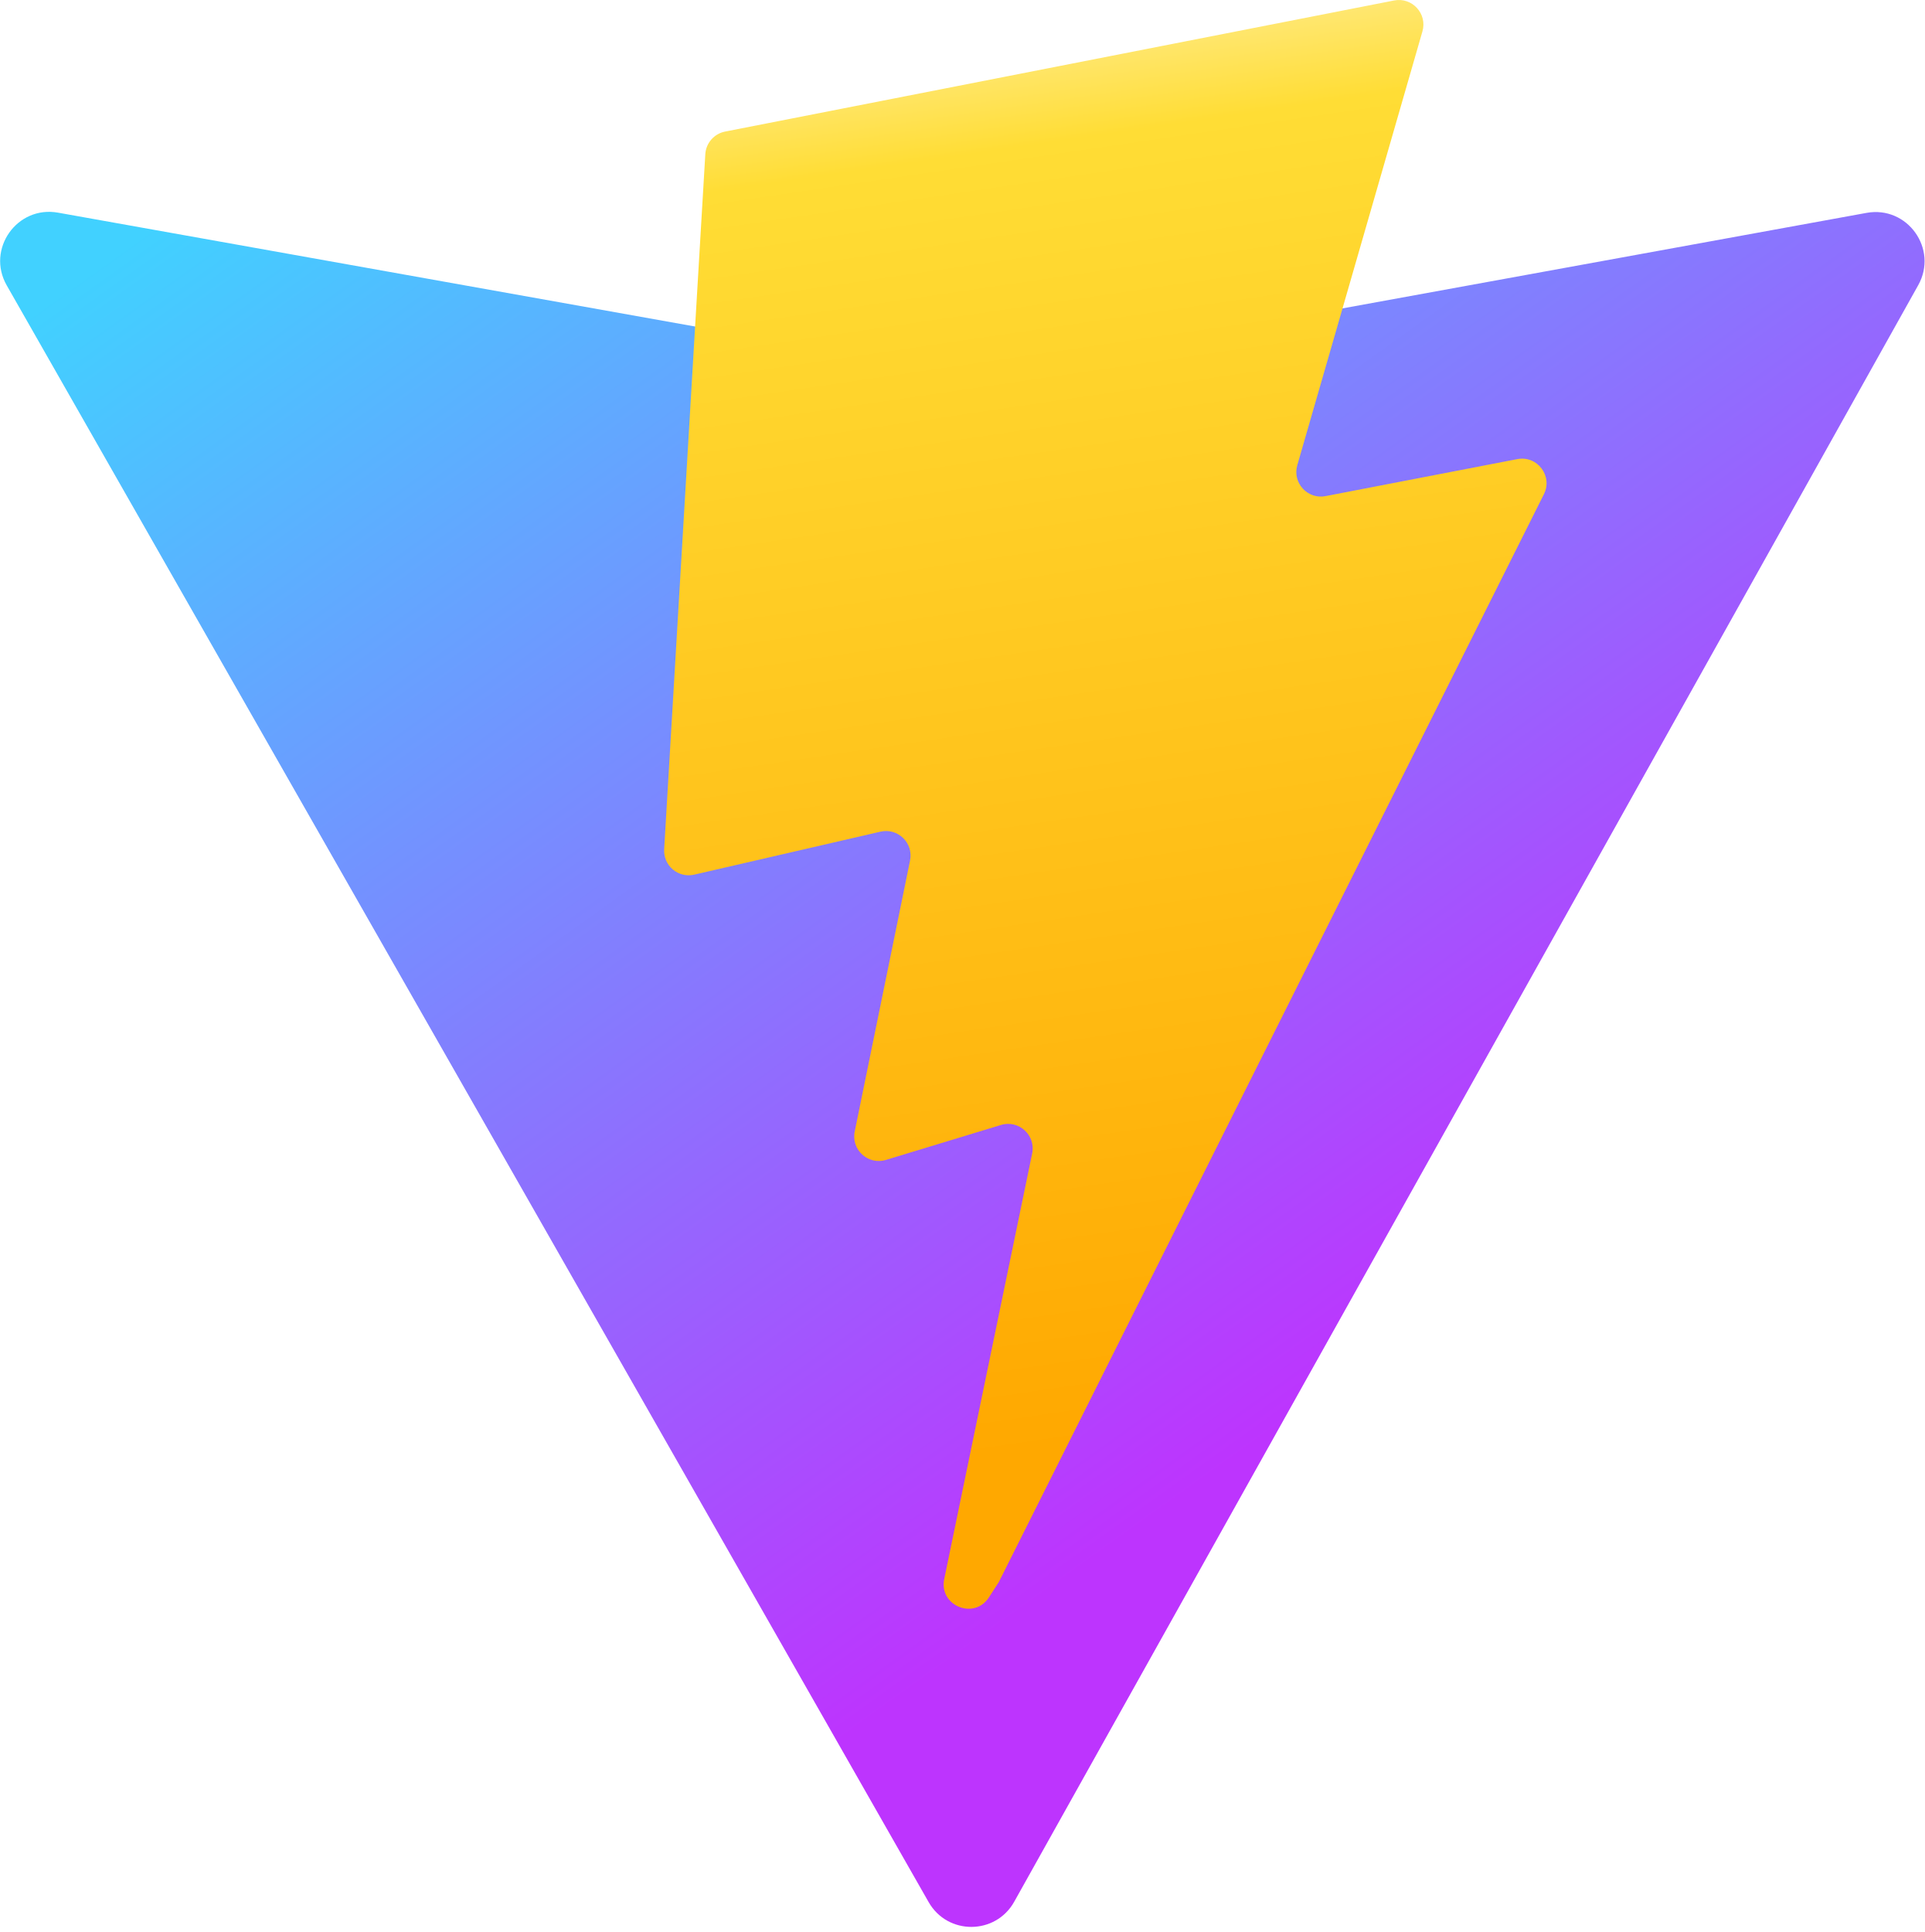
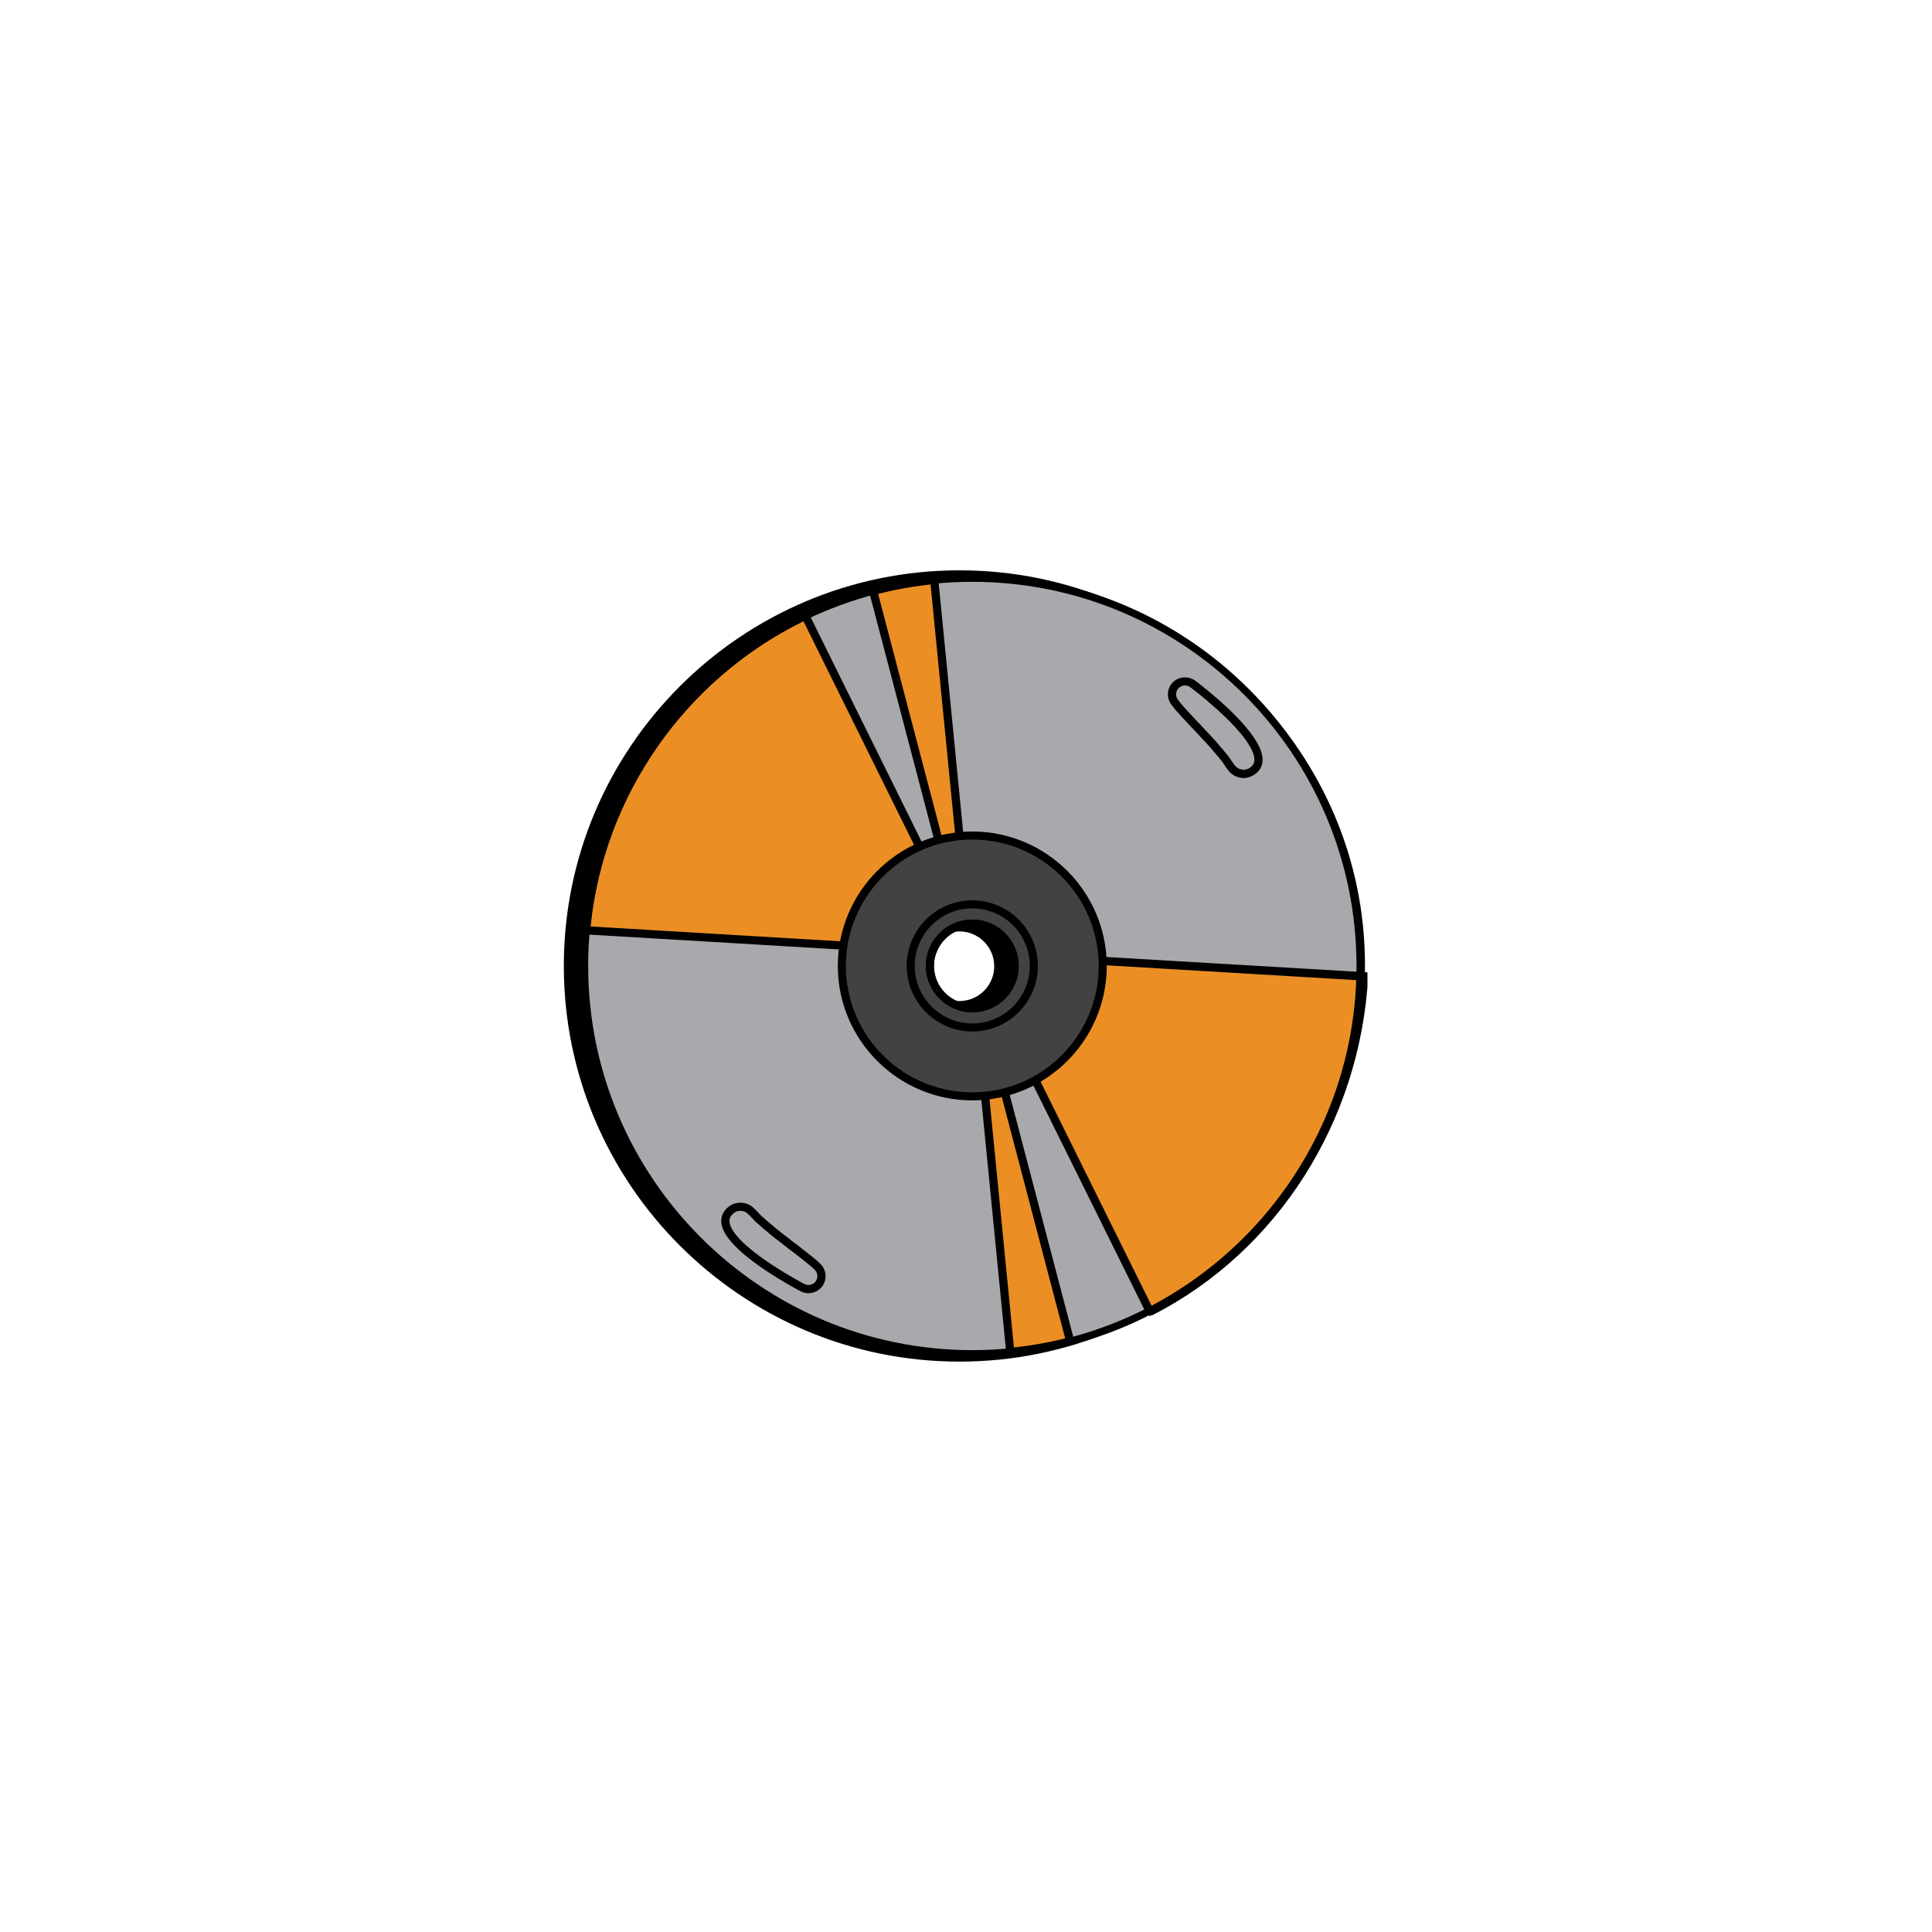
- <svg xmlns="http://www.w3.org/2000/svg" aria-hidden="true" role="img" class="iconify iconify--logos" width="31.88" height="32" preserveAspectRatio="xMidYMid meet" viewBox="0 0 256 257">
+ <svg xmlns="http://www.w3.org/2000/svg" width="500" zoomAndPan="magnify" viewBox="0 0 375 375" height="500" preserveAspectRatio="xMidYMid meet" version="1.0" style="background-color:transparent;">
  <defs>
-     <linearGradient id="IconifyId1813088fe1fbc01fb466" x1="-.828%" x2="57.636%" y1="7.652%" y2="78.411%">
-       <stop offset="0%" stop-color="#41D1FF" />
-       <stop offset="100%" stop-color="#BD34FE" />
-     </linearGradient>
-     <linearGradient id="IconifyId1813088fe1fbc01fb467" x1="43.376%" x2="50.316%" y1="2.242%" y2="89.03%">
-       <stop offset="0%" stop-color="#FFEA83" />
-       <stop offset="8.333%" stop-color="#FFDD35" />
-       <stop offset="100%" stop-color="#FFA800" />
-     </linearGradient>
+     <clipPath id="5fb867ef8b">
+       <path d="M 109.422 110.699 L 264 110.699 L 264 264.449 L 109.422 264.449 Z M 109.422 110.699 " clip-rule="nonzero" />
+     </clipPath>
+     <clipPath id="1d003c02de">
+       <path d="M 192 184 L 265.422 184 L 265.422 256 L 192 256 Z M 192 184 " clip-rule="nonzero" />
+     </clipPath>
+     <clipPath id="f5ddc470ae">
+       <path d="M 164 110.699 L 265.422 110.699 L 265.422 195 L 164 195 Z M 164 110.699 " clip-rule="nonzero" />
+     </clipPath>
  </defs>
-   <path fill="url(#IconifyId1813088fe1fbc01fb466)" d="M255.153 37.938L134.897 252.976c-2.483 4.44-8.862 4.466-11.382.048L.875 37.958c-2.746-4.814 1.371-10.646 6.827-9.67l120.385 21.517a6.537 6.537 0 0 0 2.322-.004l117.867-21.483c5.438-.991 9.574 4.796 6.877 9.62Z" />
-   <path fill="url(#IconifyId1813088fe1fbc01fb467)" d="M185.432.063L96.44 17.501a3.268 3.268 0 0 0-2.634 3.014l-5.474 92.456a3.268 3.268 0 0 0 3.997 3.378l24.777-5.718c2.318-.535 4.413 1.507 3.936 3.838l-7.361 36.047c-.495 2.426 1.782 4.5 4.151 3.78l15.304-4.649c2.372-.72 4.652 1.36 4.15 3.788l-11.698 56.621c-.732 3.542 3.979 5.473 5.943 2.437l1.313-2.028l72.516-144.72c1.215-2.423-.88-5.186-3.54-4.672l-25.505 4.922c-2.396.462-4.435-1.77-3.759-4.114l16.646-57.705c.677-2.35-1.37-4.583-3.769-4.113Z" />
+   <rect x="-37.5" width="450" fill="none" y="-37.5" height="450" fill-opacity="1" />
+   <rect x="-37.5" width="450" fill="none" y="-37.5" height="450" fill-opacity="1" />
+   <path fill="#000000" d="M 186.223 111.414 C 144.215 111.414 110.152 145.469 110.152 187.488 C 110.152 229.508 144.215 263.574 186.223 263.574 C 228.246 263.574 262.309 229.508 262.309 187.488 C 262.309 145.469 228.246 111.414 186.223 111.414 Z M 186.223 195.02 C 182.098 195.02 178.754 191.664 178.754 187.551 C 178.754 183.422 182.098 180.07 186.223 180.07 C 190.352 180.07 193.691 183.422 193.691 187.551 C 193.691 191.664 190.352 195.02 186.223 195.02 Z M 186.223 195.02 " fill-opacity="1" fill-rule="nonzero" />
+   <g clip-path="url(#5fb867ef8b)">
+     <path fill="#000000" d="M 186.223 264.289 C 143.883 264.289 109.438 229.836 109.438 187.488 C 109.438 145.148 143.883 110.699 186.223 110.699 C 228.57 110.699 263.023 145.148 263.023 187.488 C 263.023 229.836 228.57 264.289 186.223 264.289 Z M 186.223 112.133 C 144.672 112.133 110.867 145.938 110.867 187.488 C 110.867 229.047 144.672 262.859 186.223 262.859 C 227.781 262.859 261.594 229.047 261.594 187.488 C 261.594 145.938 227.781 112.133 186.223 112.133 Z M 186.223 195.734 C 181.711 195.734 178.039 192.062 178.039 187.551 C 178.039 183.031 181.711 179.355 186.223 179.355 C 190.738 179.355 194.406 183.031 194.406 187.551 C 194.406 192.062 190.734 195.734 186.223 195.734 Z M 186.223 180.785 C 182.5 180.785 179.469 183.82 179.469 187.551 C 179.469 191.273 182.5 194.305 186.223 194.305 C 189.949 194.305 192.977 191.273 192.977 187.551 C 192.977 183.82 189.949 180.785 186.223 180.785 Z M 186.223 180.785 " fill-opacity="1" fill-rule="nonzero" />
+   </g>
+   <path fill="#a8a9ac" d="M 264.656 188.695 C 264.656 163.852 251.926 140.605 233.316 126.918 C 233.301 126.902 233.402 126.902 233.391 126.891 C 224.035 120.023 213.176 115.246 201.277 113.27 C 201.262 113.258 201.262 113.258 201.25 113.258 C 197.789 112.672 194.297 112.328 190.707 112.242 C 190.078 112.227 189.398 112.215 188.781 112.215 C 186.293 112.215 183.793 112.324 181.363 112.57 C 179.902 112.715 178.434 112.887 177 113.129 C 174.453 113.527 171.938 114.043 169.477 114.699 C 167.434 115.23 165.418 115.859 163.441 116.559 C 161.012 117.434 158.621 118.422 156.32 119.52 C 132.934 130.68 116.211 153.566 113.766 180.57 C 113.551 182.848 113.449 185.164 113.449 187.48 C 113.449 195.52 114.711 203.258 117.039 210.523 C 120.531 221.41 126.438 231.223 134.133 239.316 C 147.664 253.578 166.719 262.535 187.887 262.762 C 188.16 262.777 188.445 262.777 188.719 262.777 C 191.207 262.777 193.668 262.648 196.086 262.418 C 198.129 262.219 200.133 261.945 202.121 261.59 C 204.008 261.246 205.883 260.832 207.727 260.344 C 210.418 259.656 213.047 258.812 215.609 257.84 C 218.141 256.871 220.688 255.766 223.09 254.523 C 223.117 254.523 222.77 254.508 222.801 254.496 C 246.5 242.309 262.129 217.918 263.375 189.625 L 263.375 189.496 C 263.375 188.824 264.656 189.383 264.656 188.695 Z M 181.039 184.562 C 181.895 182.289 183.754 180.484 186.074 179.715 C 186.215 179.656 186.359 179.613 186.5 179.586 C 186.945 179.457 187.418 179.355 187.902 179.312 C 188.16 179.285 188.445 179.27 188.719 179.27 C 191.078 179.27 193.211 180.27 194.711 181.859 C 195.672 182.859 196.355 184.105 196.699 185.492 C 196.871 186.137 196.945 186.793 196.945 187.48 C 196.945 190.328 195.5 192.832 193.309 194.316 C 192.523 194.859 191.637 195.246 190.676 195.477 C 190.305 195.574 189.918 195.633 189.52 195.676 C 189.262 195.707 188.988 195.707 188.719 195.707 C 185.129 195.707 182.082 193.418 180.965 190.211 C 180.652 189.367 180.492 188.438 180.492 187.48 C 180.492 186.449 180.68 185.465 181.039 184.562 Z M 181.039 184.562 " fill-opacity="1" fill-rule="nonzero" />
+   <path stroke-linecap="butt" transform="matrix(0.312254, 0, 0, 0.312254, 109.4357, 110.7006)" fill="none" stroke-linejoin="miter" d="M 229.312 236.545 C 232.051 229.264 238.006 223.484 245.437 221.02 C 245.887 220.832 246.35 220.695 246.8 220.607 C 248.226 220.194 249.74 219.869 251.291 219.731 C 252.117 219.644 253.03 219.594 253.906 219.594 C 261.462 219.594 268.292 222.796 273.096 227.888 C 276.173 231.09 278.363 235.081 279.464 239.522 C 280.014 241.586 280.252 243.688 280.252 245.889 C 280.252 255.009 275.623 263.028 268.605 267.782 C 266.091 269.521 263.251 270.759 260.173 271.497 C 258.985 271.81 257.746 271.997 256.47 272.135 C 255.645 272.235 254.769 272.235 253.906 272.235 C 242.409 272.235 232.652 264.904 229.074 254.634 C 228.073 251.932 227.56 248.954 227.56 245.889 C 227.56 242.587 228.161 239.434 229.312 236.545 Z M 229.312 236.545 " stroke="#000000" stroke-width="1" stroke-opacity="1" stroke-miterlimit="10" />
+   <path fill="none" d="M 179.711 208.348 C 173.484 207.203 170.82 204.242 170.891 198.199 C 170.859 200.551 155.02 200.863 153.273 200.98 C 144.598 201.586 136.078 202.695 127.762 205.426 C 126.859 205.723 116.703 209.469 117.039 210.523 C 120.531 221.41 126.438 231.223 134.133 239.316 C 133.684 238.844 136.852 234.07 137.227 233.527 C 138.594 231.539 140.285 229.684 142.195 228.211 C 147.91 223.793 155.832 222.668 162.406 219.91 C 166.012 218.398 169.562 216.754 173.055 214.992 C 174.895 214.066 176.719 213.105 178.523 212.113 C 179.703 211.465 182.875 208.809 184.129 208.887 C 182.652 208.797 181.176 208.617 179.711 208.348 Z M 179.711 208.348 " fill-opacity="1" fill-rule="nonzero" />
+   <path fill="none" d="M 233.547 126.918 C 233.531 126.902 233.52 126.902 233.504 126.891 C 224.148 120.023 213.234 115.246 201.336 113.27 C 199.934 116.074 198.832 118.492 198.602 119.051 C 196.641 123.82 195.492 129.039 195.773 134.207 C 196.082 139.879 197.914 145.418 198.734 151.055 C 199.559 156.699 199.715 162.445 198.93 168.102 C 201.973 169.121 204.668 171.16 206.328 174.105 C 208.801 178.492 209.996 183.332 209.738 188.043 C 215.449 181.152 219.027 173.645 218.742 165.812 C 217.84 141.062 221.074 131.711 233.547 126.918 Z M 233.547 126.918 " fill-opacity="1" fill-rule="nonzero" />
+   <path fill="#eb8f25" d="M 186.078 179.711 C 183.754 180.484 181.902 182.281 181.031 184.566 L 113.762 180.57 C 116.211 153.57 132.934 130.688 156.316 119.523 Z M 186.078 179.711 " fill-opacity="1" fill-rule="nonzero" />
+   <path fill="#000000" d="M 181.566 185.395 L 112.895 181.316 L 112.969 180.5 C 115.375 153.957 131.855 130.316 155.973 118.805 L 156.684 118.469 L 187.199 180.18 L 186.332 180.469 C 184.23 181.168 182.57 182.766 181.773 184.852 Z M 114.633 179.824 L 180.516 183.738 C 181.426 181.75 183.008 180.176 184.98 179.289 L 155.953 120.582 C 132.969 131.855 117.223 154.434 114.633 179.824 Z M 114.633 179.824 " fill-opacity="1" fill-rule="nonzero" />
+   <path fill="#eb8f25" d="M 264.766 189.516 L 264.766 189.629 C 263.176 217.922 247.191 242.305 223.484 254.488 C 223.457 254.504 223.273 254.516 223.246 254.531 L 223.152 254.488 L 193.352 194.316 C 195.535 192.836 196.969 190.332 196.969 187.484 C 196.969 186.793 196.875 186.129 196.711 185.492 L 264.273 189.504 Z M 264.766 189.516 " fill-opacity="1" fill-rule="nonzero" />
+   <g clip-path="url(#1d003c02de)">
+     <path fill="#000000" d="M 223.129 255.449 L 222.82 255.211 L 222.566 255.094 L 192.332 194.047 L 192.906 193.656 C 194.953 192.27 196.172 189.965 196.172 187.484 C 196.172 186.887 196.094 186.285 195.941 185.691 L 195.664 184.633 L 265.562 188.742 L 265.562 189.516 C 263.984 217.676 248.004 242.781 223.848 255.195 L 223.727 255.258 L 223.457 255.301 Z M 194.359 194.559 L 223.574 253.547 C 246.785 241.398 262.176 217.258 263.93 190.281 L 197.688 186.348 C 197.738 186.727 197.766 187.105 197.766 187.484 C 197.766 190.258 196.504 192.855 194.359 194.559 Z M 194.359 194.559 " fill-opacity="1" fill-rule="nonzero" />
+   </g>
+   <path fill="#eb8f25" d="M 187.035 170.488 L 181.336 112.566 C 179.867 112.707 178.418 112.887 176.977 113.121 C 174.434 113.523 171.93 114.051 169.469 114.695 L 184.285 171.121 C 185.164 170.836 186.086 170.629 187.035 170.488 Z M 187.035 170.488 " fill-opacity="1" fill-rule="nonzero" />
+   <path fill="#000000" d="M 183.727 172.137 L 168.496 114.129 L 169.266 113.926 C 171.746 113.273 174.301 112.738 176.855 112.336 C 178.262 112.105 179.703 111.922 181.258 111.777 L 182.047 111.699 L 187.902 171.164 L 187.152 171.273 C 186.215 171.418 185.332 171.621 184.527 171.879 Z M 170.441 115.27 L 184.848 170.125 C 185.273 170.016 185.715 169.914 186.172 169.828 L 180.621 113.441 C 179.398 113.566 178.242 113.723 177.105 113.906 C 174.863 114.262 172.629 114.719 170.441 115.27 Z M 170.441 115.27 " fill-opacity="1" fill-rule="nonzero" />
+   <path fill="#eb8f25" d="M 192.258 201.477 C 191.555 201.617 190.84 201.695 190.121 201.73 L 196.09 262.414 C 198.125 262.223 200.129 261.945 202.121 261.586 C 204.016 261.254 205.883 260.836 207.723 260.352 Z M 192.258 201.477 " fill-opacity="1" fill-rule="nonzero" />
+   <path fill="#000000" d="M 195.379 263.281 L 189.246 200.984 L 190.078 200.938 C 190.824 200.898 191.484 200.82 192.105 200.695 L 192.84 200.551 L 208.695 260.918 L 207.926 261.121 C 206.027 261.621 204.121 262.043 202.258 262.367 C 200.25 262.73 198.195 263.012 196.168 263.207 Z M 190.992 202.465 L 196.805 261.543 C 198.531 261.359 200.27 261.109 201.98 260.801 C 203.547 260.527 205.148 260.184 206.75 259.781 L 191.676 202.383 C 191.453 202.414 191.227 202.441 190.992 202.465 Z M 190.992 202.465 " fill-opacity="1" fill-rule="nonzero" />
+   <path fill="#424242" d="M 188.719 162.176 C 174.738 162.176 163.398 173.504 163.398 187.484 C 163.398 201.465 174.738 212.805 188.719 212.805 C 202.703 212.805 214.043 201.465 214.043 187.484 C 214.043 173.504 202.703 162.176 188.719 162.176 Z M 188.719 195.711 C 184.172 195.711 180.492 192.035 180.492 187.484 C 180.492 182.949 184.172 179.27 188.719 179.27 C 193.254 179.27 196.949 182.949 196.949 187.484 C 196.949 192.035 193.258 195.711 188.719 195.711 Z M 188.719 195.711 " fill-opacity="1" fill-rule="nonzero" />
+   <path fill="#000000" d="M 188.719 213.586 C 174.328 213.586 162.617 201.879 162.617 187.484 C 162.617 173.098 174.328 161.395 188.719 161.395 C 203.113 161.395 214.82 173.098 214.82 187.484 C 214.82 201.879 203.113 213.586 188.719 213.586 Z M 188.719 162.953 C 175.188 162.953 164.18 173.961 164.18 187.484 C 164.18 201.016 175.188 212.027 188.719 212.027 C 202.254 212.027 213.262 201.016 213.262 187.484 C 213.262 173.961 202.254 162.953 188.719 162.953 Z M 188.719 196.492 C 183.754 196.492 179.711 192.453 179.711 187.484 C 179.711 182.523 183.754 178.488 188.719 178.488 C 193.688 178.488 197.73 182.523 197.73 187.484 C 197.73 192.453 193.688 196.492 188.719 196.492 Z M 188.719 180.051 C 184.613 180.051 181.273 183.387 181.273 187.484 C 181.273 191.59 184.613 194.93 188.719 194.93 C 192.828 194.93 196.168 191.59 196.168 187.484 C 196.168 183.387 192.828 180.051 188.719 180.051 Z M 188.719 180.051 " fill-opacity="1" fill-rule="nonzero" />
+   <path fill="none" d="M 188.719 175.535 C 182.125 175.535 176.77 180.887 176.77 187.484 C 176.77 194.082 182.125 199.434 188.719 199.434 C 195.316 199.434 200.668 194.082 200.668 187.484 C 200.668 180.887 195.316 175.535 188.719 175.535 Z M 188.719 195.711 C 184.172 195.711 180.492 192.035 180.492 187.484 C 180.492 182.949 184.172 179.27 188.719 179.27 C 193.254 179.27 196.949 182.949 196.949 187.484 C 196.949 192.035 193.258 195.711 188.719 195.711 Z M 188.719 195.711 " fill-opacity="1" fill-rule="nonzero" />
+   <path fill="#000000" d="M 188.719 200.215 C 181.703 200.215 175.988 194.504 175.988 187.484 C 175.988 180.465 181.699 174.754 188.719 174.754 C 195.738 174.754 201.449 180.465 201.449 187.484 C 201.449 194.504 195.738 200.215 188.719 200.215 Z M 188.719 176.316 C 182.562 176.316 177.551 181.328 177.551 187.484 C 177.551 193.645 182.562 198.652 188.719 198.652 C 194.879 198.652 199.887 193.645 199.887 187.484 C 199.887 181.328 194.879 176.316 188.719 176.316 Z M 188.719 196.492 C 183.754 196.492 179.711 192.453 179.711 187.484 C 179.711 182.523 183.754 178.488 188.719 178.488 C 193.688 178.488 197.73 182.523 197.73 187.484 C 197.73 192.453 193.688 196.492 188.719 196.492 Z M 188.719 180.051 C 184.613 180.051 181.273 183.387 181.273 187.484 C 181.273 191.59 184.613 194.93 188.719 194.93 C 192.828 194.93 196.168 191.59 196.168 187.484 C 196.168 183.387 192.828 180.051 188.719 180.051 Z M 188.719 180.051 " fill-opacity="1" fill-rule="nonzero" />
+   <path fill="none" d="M 146.047 235.344 C 146.047 235.344 146.234 235.523 146.555 235.859 C 146.711 236.027 146.898 236.23 147.117 236.469 C 147.336 236.734 147.562 236.824 147.789 237.062 C 148.02 237.273 148.27 237.504 148.535 237.742 C 148.855 238.004 149.207 238.262 149.539 238.566 C 149.859 238.871 150.238 239.16 150.617 239.461 C 151 239.758 151.375 240.074 151.773 240.367 C 152.582 240.949 153.328 241.621 154.102 242.16 C 154.867 242.711 155.543 243.301 156.156 243.754 C 156.766 244.215 157.25 244.637 157.605 244.914 C 157.953 245.199 158.145 245.383 158.145 245.383 L 158.664 245.879 C 159.672 246.832 159.711 248.426 158.754 249.434 C 157.965 250.266 156.742 250.438 155.773 249.938 C 155.773 249.938 154.781 249.426 153.348 248.594 C 150.75 247.082 136.719 238.902 141.938 234.836 C 143.082 233.941 144.684 234.047 145.703 235.016 Z M 146.047 235.344 " fill-opacity="1" fill-rule="nonzero" />
+   <path fill="#000000" d="M 156.93 251.012 C 156.402 251.012 155.879 250.887 155.41 250.645 C 155.41 250.645 154.402 250.125 152.949 249.281 C 147.188 245.934 140.262 241.125 139.996 237.215 C 139.918 236.051 140.418 235.008 141.449 234.207 C 142.855 233.109 144.973 233.219 146.254 234.441 L 146.598 234.77 C 146.598 234.77 146.797 234.957 147.133 235.312 L 147.703 235.93 C 147.793 236.039 147.863 236.09 147.969 236.172 C 148.098 236.27 148.23 236.371 148.363 236.512 L 149.367 237.387 C 149.602 237.574 149.844 237.762 150.074 237.977 C 150.375 238.258 150.707 238.52 151.047 238.785 L 151.516 239.156 C 151.754 239.348 151.992 239.539 152.242 239.723 C 152.629 240 153.004 240.301 153.375 240.598 C 153.77 240.914 154.16 241.23 154.559 241.508 C 155.008 241.832 155.418 242.16 155.805 242.469 C 156.094 242.699 156.367 242.918 156.629 243.113 C 157.031 243.418 157.371 243.699 157.664 243.938 L 158.098 244.289 C 158.375 244.516 158.566 244.672 158.695 244.809 L 158.695 244.805 L 159.215 245.301 C 159.855 245.91 160.223 246.734 160.242 247.617 C 160.266 248.5 159.941 249.344 159.332 249.984 C 158.707 250.637 157.832 251.012 156.93 251.012 Z M 143.711 235.02 C 143.242 235.02 142.797 235.172 142.426 235.461 C 141.809 235.945 141.543 236.469 141.586 237.109 C 141.754 239.574 146.188 243.512 153.75 247.902 C 155.156 248.723 156.133 249.227 156.141 249.23 C 156.801 249.57 157.66 249.43 158.176 248.887 C 158.492 248.555 158.664 248.117 158.652 247.656 C 158.641 247.195 158.449 246.77 158.117 246.453 L 157.57 245.934 C 157.512 245.879 157.348 245.734 157.102 245.531 L 156.652 245.168 C 156.375 244.941 156.047 244.672 155.676 244.387 C 155.406 244.188 155.113 243.953 154.809 243.711 C 154.441 243.418 154.055 243.105 153.637 242.805 C 153.223 242.516 152.801 242.18 152.375 241.84 C 152.027 241.559 151.676 241.277 151.309 241.012 C 151.035 240.812 150.777 240.605 150.52 240.398 L 150.129 240.086 C 149.688 239.742 149.316 239.449 148.992 239.145 C 148.797 238.969 148.586 238.801 148.383 238.641 L 147.293 237.691 C 147.145 237.543 147.074 237.492 147.004 237.441 C 146.863 237.332 146.684 237.195 146.5 236.977 L 145.969 236.398 C 145.684 236.098 145.504 235.926 145.496 235.918 L 145.156 235.594 C 144.766 235.223 144.254 235.02 143.711 235.02 Z M 143.711 235.02 " fill-opacity="1" fill-rule="nonzero" />
+   <path fill="none" d="M 238.785 148.699 C 238.785 148.699 238.625 148.488 238.367 148.113 C 238.238 147.918 238.086 147.688 237.906 147.418 C 237.73 147.121 237.523 146.996 237.336 146.723 C 237.141 146.477 236.934 146.215 236.707 145.934 C 236.434 145.625 236.129 145.316 235.848 144.965 C 235.578 144.609 235.254 144.262 234.926 143.906 C 234.594 143.551 234.277 143.18 233.926 142.832 C 233.223 142.125 232.594 141.344 231.914 140.688 C 231.246 140.023 230.672 139.332 230.141 138.789 C 229.613 138.234 229.199 137.742 228.895 137.414 C 228.594 137.074 228.434 136.863 228.434 136.863 L 228 136.293 C 227.156 135.188 227.371 133.605 228.48 132.766 C 229.387 132.07 230.621 132.098 231.5 132.742 C 231.5 132.742 232.398 133.406 233.68 134.457 C 236.004 136.359 248.559 146.668 242.758 149.855 C 241.488 150.555 239.922 150.195 239.07 149.074 Z M 238.785 148.699 " fill-opacity="1" fill-rule="nonzero" />
+   <path fill="#000000" d="M 241.371 151.012 C 240.223 151.012 239.125 150.469 238.434 149.555 L 238.152 149.184 C 238.152 149.184 237.984 148.961 237.707 148.562 L 237.242 147.859 C 237.172 147.738 237.117 147.68 237.02 147.578 C 236.906 147.457 236.793 147.336 236.684 147.176 L 235.836 146.156 C 235.633 145.938 235.422 145.707 235.227 145.461 C 234.973 145.133 234.688 144.824 234.391 144.504 L 233.996 144.074 C 233.793 143.844 233.586 143.617 233.363 143.395 C 233.023 143.055 232.703 142.699 232.387 142.348 C 232.047 141.973 231.711 141.602 231.359 141.262 C 230.969 140.871 230.617 140.48 230.285 140.113 C 230.035 139.84 229.801 139.578 229.57 139.344 C 229.23 138.988 228.941 138.66 228.695 138.383 L 228.309 137.953 C 228.07 137.684 227.789 137.352 227.723 137.219 L 227.367 136.777 C 226.828 136.074 226.602 135.199 226.719 134.324 C 226.84 133.449 227.293 132.672 227.996 132.133 C 229.137 131.262 230.82 131.254 231.969 132.102 C 231.973 132.102 232.883 132.777 234.184 133.84 C 239.34 138.062 245.414 143.914 245.055 147.812 C 244.949 148.977 244.285 149.926 243.145 150.555 C 242.602 150.852 241.988 151.012 241.371 151.012 Z M 230 133.047 C 229.621 133.047 229.262 133.168 228.961 133.398 C 228.594 133.68 228.359 134.082 228.297 134.539 C 228.234 134.992 228.355 135.445 228.633 135.809 L 229.066 136.379 C 229.094 136.414 229.238 136.598 229.492 136.883 L 229.887 137.328 C 230.121 137.594 230.398 137.902 230.715 138.238 C 230.949 138.477 231.199 138.754 231.465 139.047 C 231.777 139.395 232.113 139.762 232.473 140.125 C 232.84 140.48 233.203 140.875 233.566 141.281 C 233.867 141.613 234.172 141.949 234.488 142.27 C 234.727 142.508 234.953 142.758 235.18 143.004 L 235.508 143.363 C 235.891 143.777 236.211 144.125 236.48 144.477 C 236.641 144.684 236.828 144.883 237.004 145.074 L 237.961 146.227 C 238.051 146.352 238.109 146.414 238.172 146.477 C 238.297 146.605 238.449 146.77 238.594 147.016 L 239.031 147.672 C 239.262 148.012 239.414 148.211 239.418 148.219 L 239.703 148.59 C 240.305 149.383 241.492 149.645 242.375 149.156 C 243.062 148.777 243.41 148.305 243.469 147.664 C 243.695 145.203 239.945 140.613 233.176 135.07 C 231.918 134.039 231.035 133.387 231.023 133.383 C 230.734 133.168 230.367 133.047 230 133.047 Z M 230 133.047 " fill-opacity="1" fill-rule="nonzero" />
+   <g clip-path="url(#f5ddc470ae)">
+     <path stroke-linecap="butt" transform="matrix(0.312254, 0, 0, 0.312254, 109.4357, 110.7006)" fill="none" stroke-linejoin="miter" d="M 497.448 252.77 L 497.448 252.369 C 497.448 250.205 497.448 247.491 497.448 245.326 C 497.448 114.173 390.789 8.102 260.399 4.925 C 258.409 4.875 256.158 4.837 254.169 4.837 C 246.187 4.837 238.181 5.225 230.387 5.988 C 225.696 6.426 220.98 7.001 216.364 7.752 C 208.22 9.04 200.176 10.729 192.295 12.793 " stroke="#000000" stroke-width="1.113" stroke-opacity="1" stroke-miterlimit="10" />
+   </g>
+   <path fill="#000000" d="M 188.734 263.492 C 146.828 263.492 112.734 229.398 112.734 187.496 C 112.734 145.59 146.828 111.5 188.734 111.5 C 230.637 111.5 264.73 145.59 264.73 187.496 C 264.73 229.398 230.637 263.492 188.734 263.492 Z M 188.734 112.93 C 147.617 112.93 114.164 146.379 114.164 187.496 C 114.164 228.609 147.617 262.062 188.734 262.062 C 229.848 262.062 263.297 228.609 263.297 187.496 C 263.297 146.379 229.848 112.93 188.734 112.93 Z M 188.734 112.93 " fill-opacity="1" fill-rule="nonzero" />
</svg>
